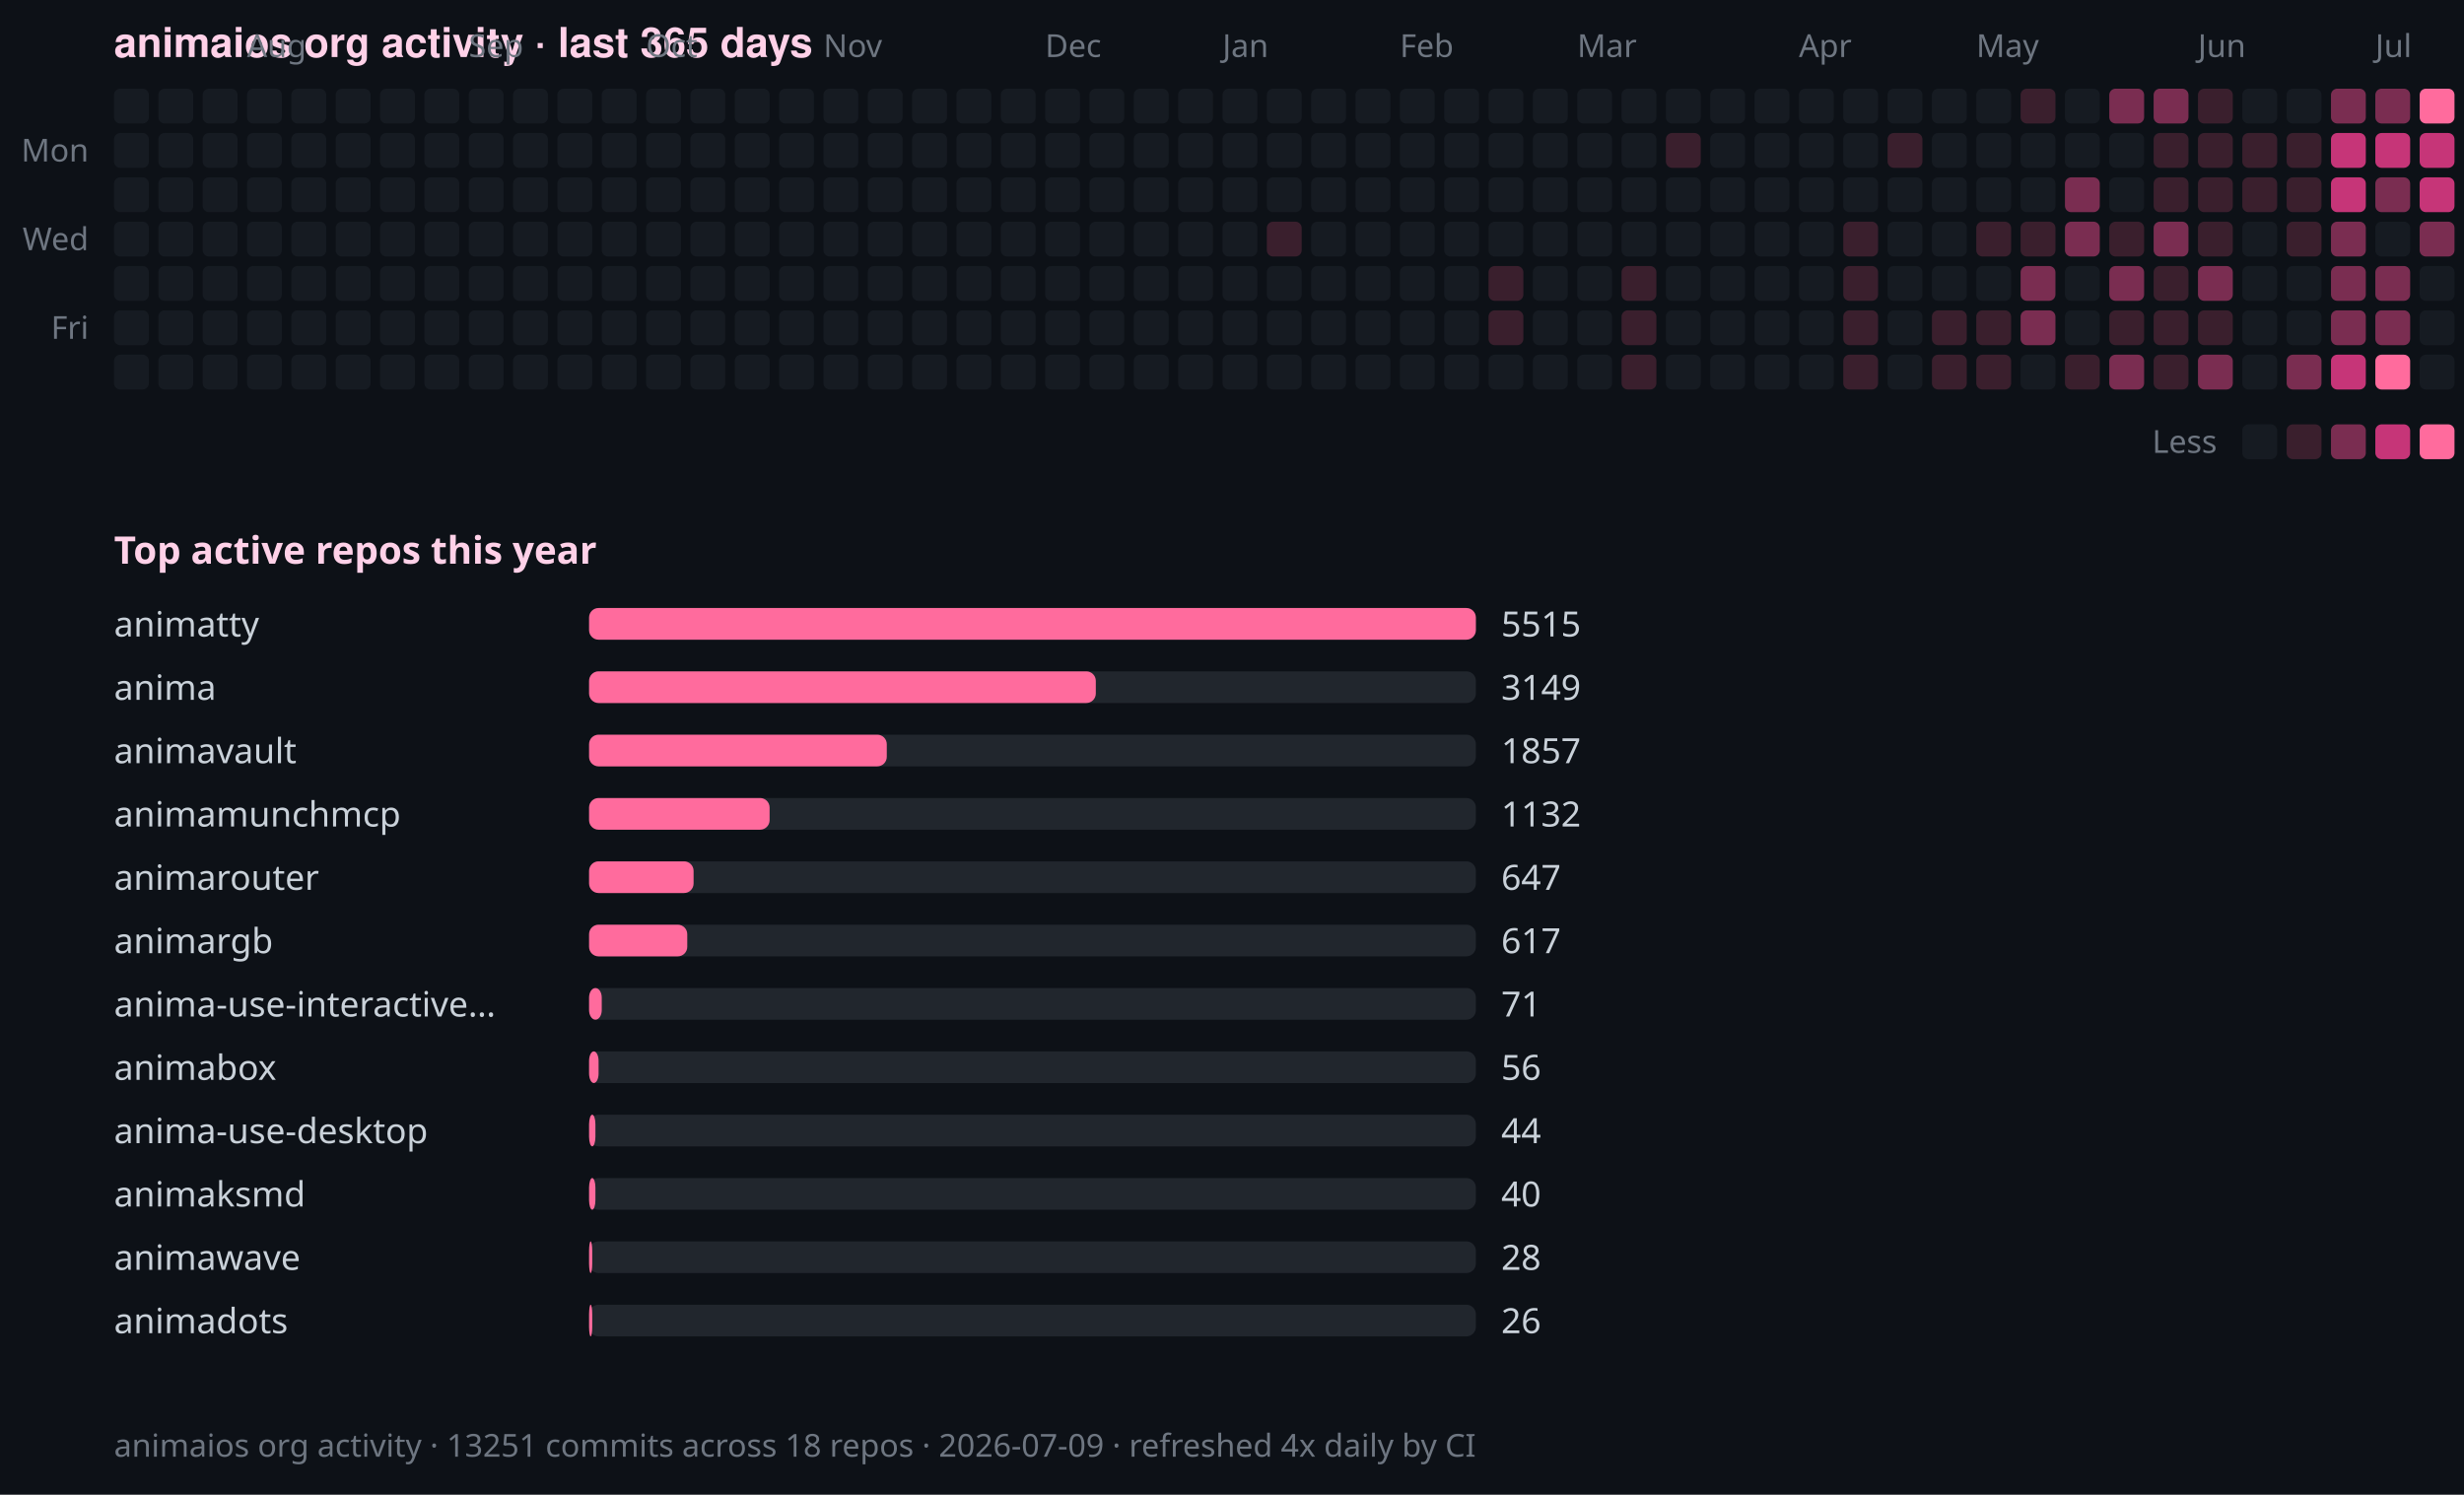
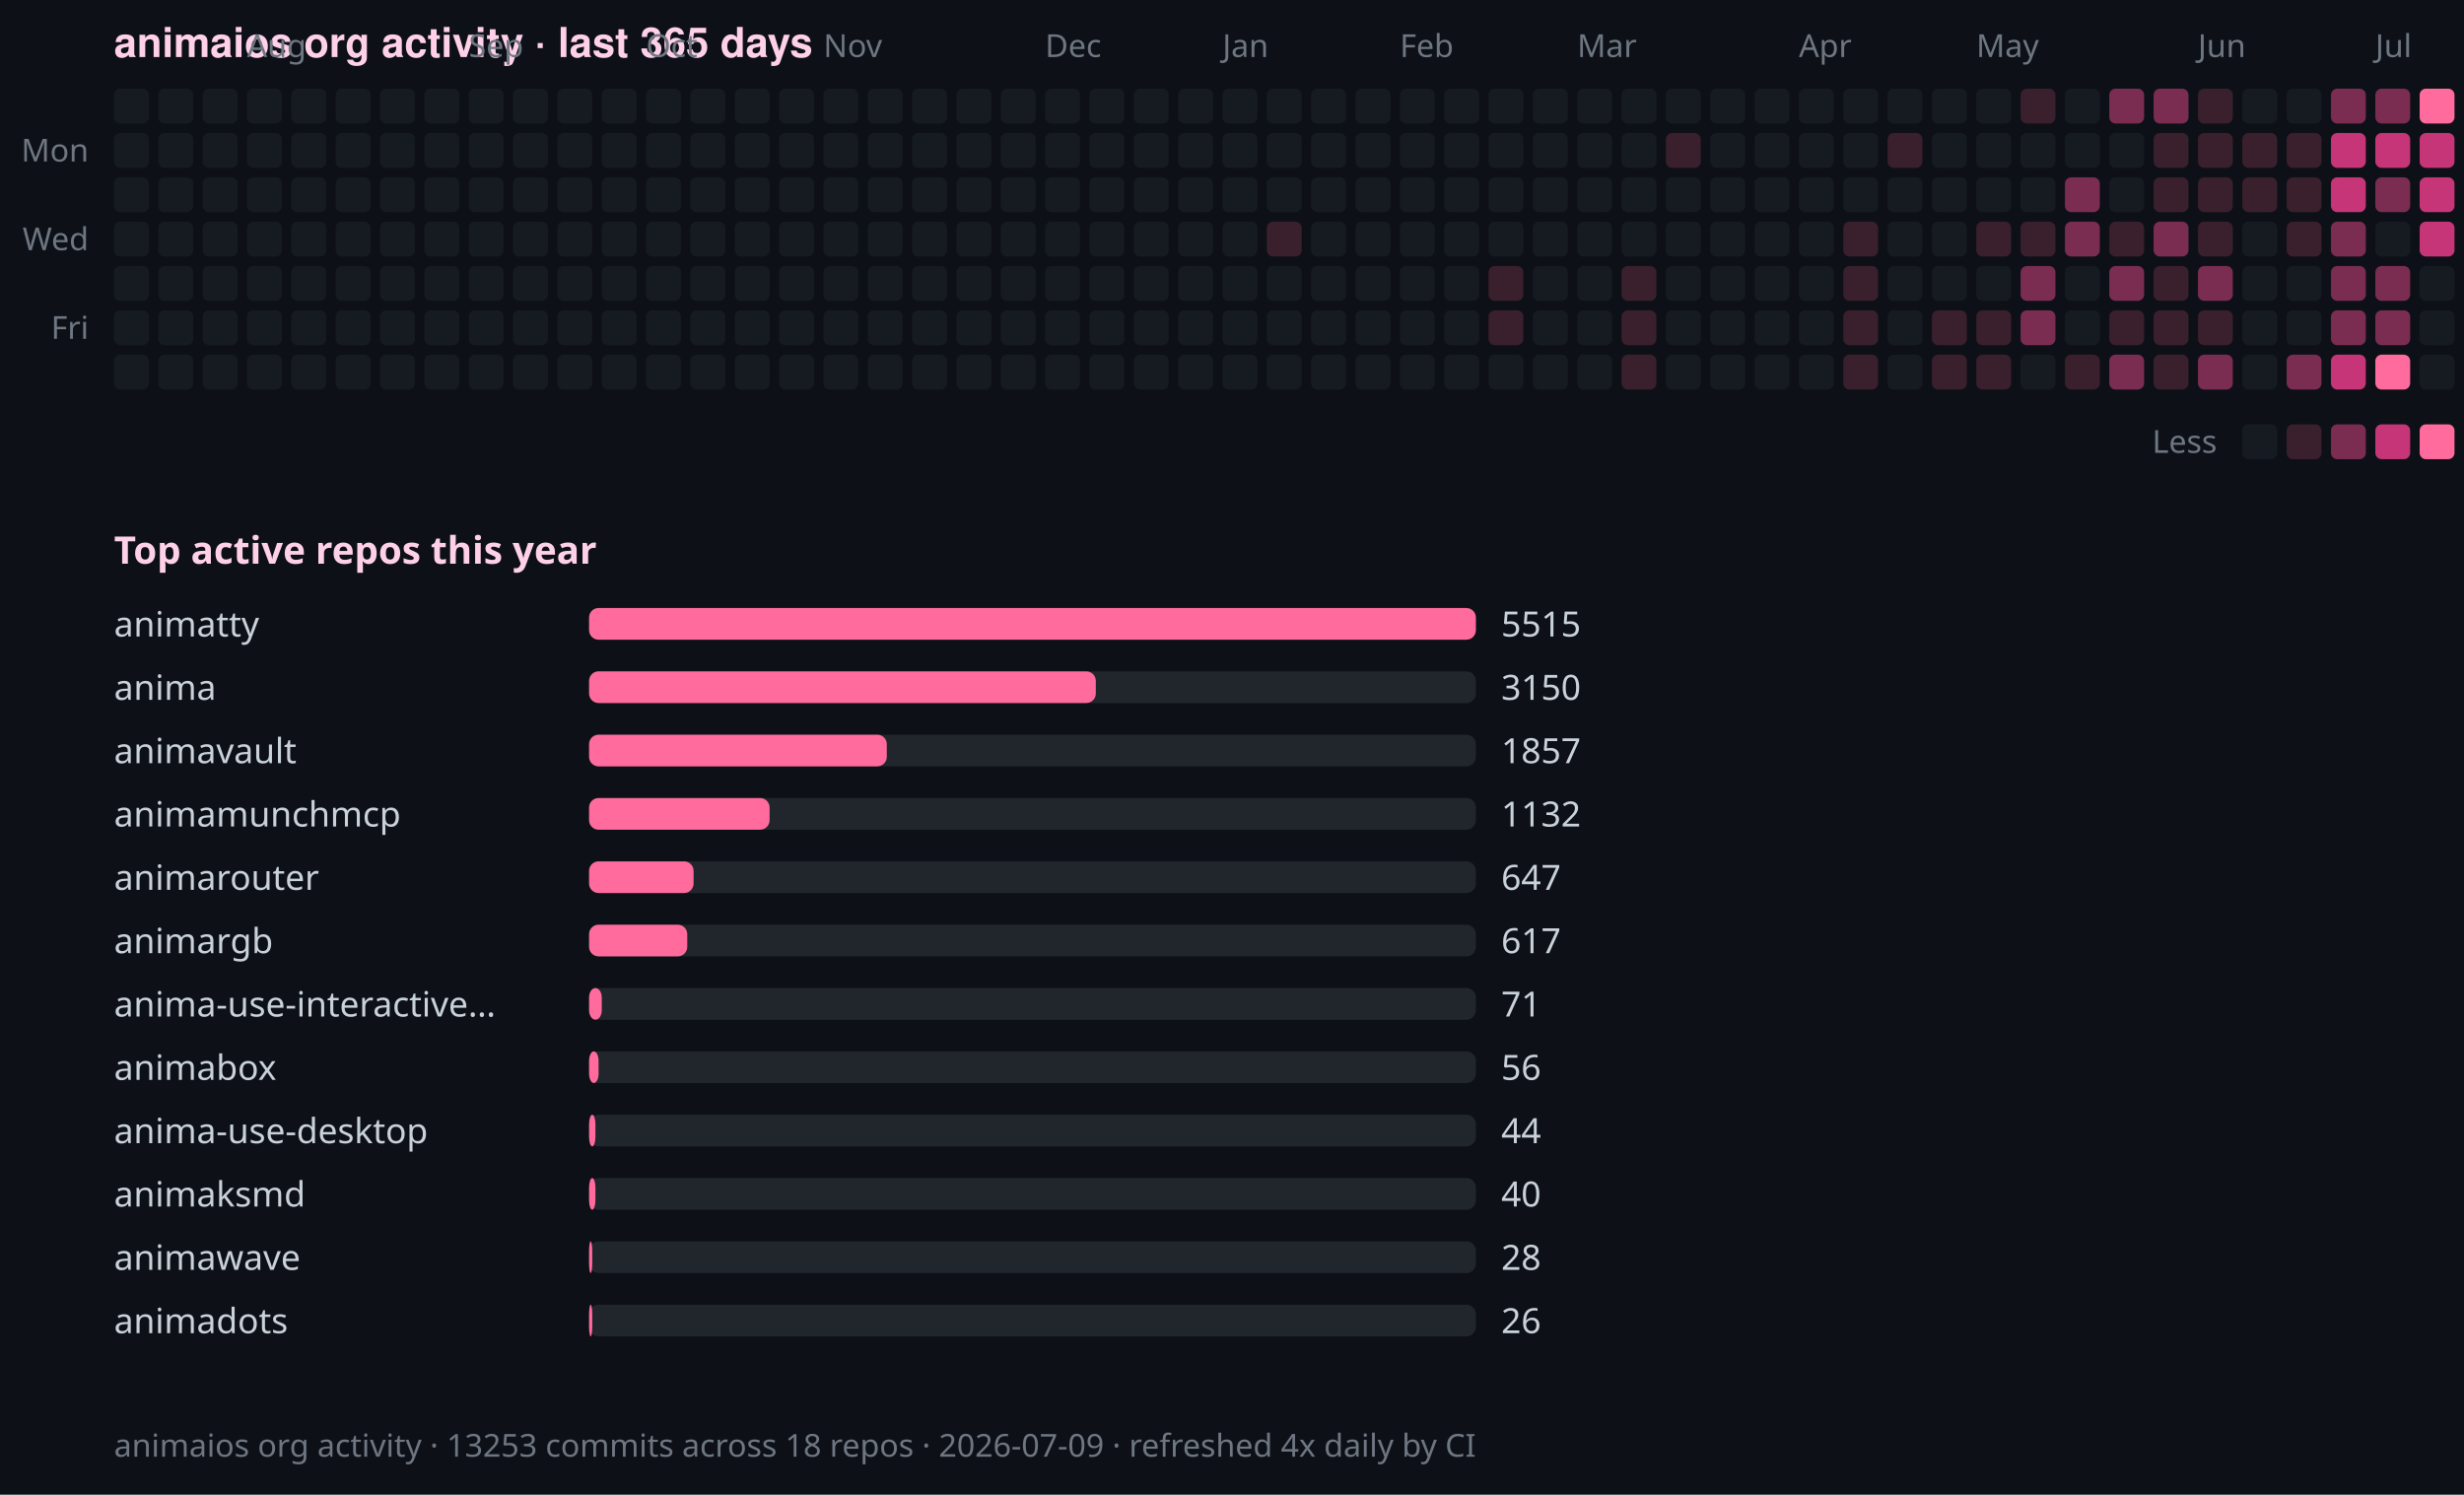
<svg xmlns="http://www.w3.org/2000/svg" width="778" height="472" viewBox="0 0 778 472" role="img" aria-label="animaios org commit activity over the last 365 days">
  <rect width="778" height="472" fill="#0d1117" />
  <text x="36" y="18" fill="#ffd1e8" font-family="-apple-system, BlinkMacSystemFont, 'Segoe UI', Helvetica, Arial, sans-serif" font-size="13" font-weight="600">animaios org activity · last 365 days</text>
  <text x="78" y="18" fill="#6e7681" font-family="ui-sans-serif, system-ui, sans-serif" font-size="10">Aug</text>
  <text x="148" y="18" fill="#6e7681" font-family="ui-sans-serif, system-ui, sans-serif" font-size="10">Sep</text>
  <text x="204" y="18" fill="#6e7681" font-family="ui-sans-serif, system-ui, sans-serif" font-size="10">Oct</text>
  <text x="260" y="18" fill="#6e7681" font-family="ui-sans-serif, system-ui, sans-serif" font-size="10">Nov</text>
  <text x="330" y="18" fill="#6e7681" font-family="ui-sans-serif, system-ui, sans-serif" font-size="10">Dec</text>
  <text x="386" y="18" fill="#6e7681" font-family="ui-sans-serif, system-ui, sans-serif" font-size="10">Jan</text>
  <text x="442" y="18" fill="#6e7681" font-family="ui-sans-serif, system-ui, sans-serif" font-size="10">Feb</text>
  <text x="498" y="18" fill="#6e7681" font-family="ui-sans-serif, system-ui, sans-serif" font-size="10">Mar</text>
  <text x="568" y="18" fill="#6e7681" font-family="ui-sans-serif, system-ui, sans-serif" font-size="10">Apr</text>
  <text x="624" y="18" fill="#6e7681" font-family="ui-sans-serif, system-ui, sans-serif" font-size="10">May</text>
  <text x="694" y="18" fill="#6e7681" font-family="ui-sans-serif, system-ui, sans-serif" font-size="10">Jun</text>
  <text x="750" y="18" fill="#6e7681" font-family="ui-sans-serif, system-ui, sans-serif" font-size="10">Jul</text>
  <text x="28" y="51" text-anchor="end" fill="#6e7681" font-family="ui-sans-serif, system-ui, sans-serif" font-size="10">Mon</text>
  <text x="28" y="79" text-anchor="end" fill="#6e7681" font-family="ui-sans-serif, system-ui, sans-serif" font-size="10">Wed</text>
  <text x="28" y="107" text-anchor="end" fill="#6e7681" font-family="ui-sans-serif, system-ui, sans-serif" font-size="10">Fri</text>
  <rect x="36" y="28" width="11" height="11" rx="2" ry="2" fill="#161b22" />
  <rect x="50" y="28" width="11" height="11" rx="2" ry="2" fill="#161b22" />
  <rect x="64" y="28" width="11" height="11" rx="2" ry="2" fill="#161b22" />
  <rect x="78" y="28" width="11" height="11" rx="2" ry="2" fill="#161b22" />
  <rect x="92" y="28" width="11" height="11" rx="2" ry="2" fill="#161b22" />
  <rect x="106" y="28" width="11" height="11" rx="2" ry="2" fill="#161b22" />
  <rect x="120" y="28" width="11" height="11" rx="2" ry="2" fill="#161b22" />
  <rect x="134" y="28" width="11" height="11" rx="2" ry="2" fill="#161b22" />
  <rect x="148" y="28" width="11" height="11" rx="2" ry="2" fill="#161b22" />
  <rect x="162" y="28" width="11" height="11" rx="2" ry="2" fill="#161b22" />
  <rect x="176" y="28" width="11" height="11" rx="2" ry="2" fill="#161b22" />
  <rect x="190" y="28" width="11" height="11" rx="2" ry="2" fill="#161b22" />
  <rect x="204" y="28" width="11" height="11" rx="2" ry="2" fill="#161b22" />
  <rect x="218" y="28" width="11" height="11" rx="2" ry="2" fill="#161b22" />
  <rect x="232" y="28" width="11" height="11" rx="2" ry="2" fill="#161b22" />
  <rect x="246" y="28" width="11" height="11" rx="2" ry="2" fill="#161b22" />
  <rect x="260" y="28" width="11" height="11" rx="2" ry="2" fill="#161b22" />
  <rect x="274" y="28" width="11" height="11" rx="2" ry="2" fill="#161b22" />
  <rect x="288" y="28" width="11" height="11" rx="2" ry="2" fill="#161b22" />
  <rect x="302" y="28" width="11" height="11" rx="2" ry="2" fill="#161b22" />
  <rect x="316" y="28" width="11" height="11" rx="2" ry="2" fill="#161b22" />
  <rect x="330" y="28" width="11" height="11" rx="2" ry="2" fill="#161b22" />
  <rect x="344" y="28" width="11" height="11" rx="2" ry="2" fill="#161b22" />
  <rect x="358" y="28" width="11" height="11" rx="2" ry="2" fill="#161b22" />
  <rect x="372" y="28" width="11" height="11" rx="2" ry="2" fill="#161b22" />
  <rect x="386" y="28" width="11" height="11" rx="2" ry="2" fill="#161b22" />
  <rect x="400" y="28" width="11" height="11" rx="2" ry="2" fill="#161b22" />
  <rect x="414" y="28" width="11" height="11" rx="2" ry="2" fill="#161b22" />
  <rect x="428" y="28" width="11" height="11" rx="2" ry="2" fill="#161b22" />
  <rect x="442" y="28" width="11" height="11" rx="2" ry="2" fill="#161b22" />
  <rect x="456" y="28" width="11" height="11" rx="2" ry="2" fill="#161b22" />
  <rect x="470" y="28" width="11" height="11" rx="2" ry="2" fill="#161b22" />
  <rect x="484" y="28" width="11" height="11" rx="2" ry="2" fill="#161b22" />
  <rect x="498" y="28" width="11" height="11" rx="2" ry="2" fill="#161b22" />
  <rect x="512" y="28" width="11" height="11" rx="2" ry="2" fill="#161b22" />
  <rect x="526" y="28" width="11" height="11" rx="2" ry="2" fill="#161b22" />
  <rect x="540" y="28" width="11" height="11" rx="2" ry="2" fill="#161b22" />
  <rect x="554" y="28" width="11" height="11" rx="2" ry="2" fill="#161b22" />
  <rect x="568" y="28" width="11" height="11" rx="2" ry="2" fill="#161b22" />
  <rect x="582" y="28" width="11" height="11" rx="2" ry="2" fill="#161b22" />
  <rect x="596" y="28" width="11" height="11" rx="2" ry="2" fill="#161b22" />
  <rect x="610" y="28" width="11" height="11" rx="2" ry="2" fill="#161b22" />
  <rect x="624" y="28" width="11" height="11" rx="2" ry="2" fill="#161b22" />
  <rect x="638" y="28" width="11" height="11" rx="2" ry="2" fill="#3a1f2d" />
  <rect x="652" y="28" width="11" height="11" rx="2" ry="2" fill="#161b22" />
  <rect x="666" y="28" width="11" height="11" rx="2" ry="2" fill="#7a2d51" />
  <rect x="680" y="28" width="11" height="11" rx="2" ry="2" fill="#7a2d51" />
  <rect x="694" y="28" width="11" height="11" rx="2" ry="2" fill="#3a1f2d" />
  <rect x="708" y="28" width="11" height="11" rx="2" ry="2" fill="#161b22" />
  <rect x="722" y="28" width="11" height="11" rx="2" ry="2" fill="#161b22" />
  <rect x="736" y="28" width="11" height="11" rx="2" ry="2" fill="#7a2d51" />
  <rect x="750" y="28" width="11" height="11" rx="2" ry="2" fill="#7a2d51" />
  <rect x="764" y="28" width="11" height="11" rx="2" ry="2" fill="#ff6b9d" />
  <rect x="36" y="42" width="11" height="11" rx="2" ry="2" fill="#161b22" />
  <rect x="50" y="42" width="11" height="11" rx="2" ry="2" fill="#161b22" />
  <rect x="64" y="42" width="11" height="11" rx="2" ry="2" fill="#161b22" />
  <rect x="78" y="42" width="11" height="11" rx="2" ry="2" fill="#161b22" />
  <rect x="92" y="42" width="11" height="11" rx="2" ry="2" fill="#161b22" />
  <rect x="106" y="42" width="11" height="11" rx="2" ry="2" fill="#161b22" />
  <rect x="120" y="42" width="11" height="11" rx="2" ry="2" fill="#161b22" />
  <rect x="134" y="42" width="11" height="11" rx="2" ry="2" fill="#161b22" />
  <rect x="148" y="42" width="11" height="11" rx="2" ry="2" fill="#161b22" />
  <rect x="162" y="42" width="11" height="11" rx="2" ry="2" fill="#161b22" />
  <rect x="176" y="42" width="11" height="11" rx="2" ry="2" fill="#161b22" />
  <rect x="190" y="42" width="11" height="11" rx="2" ry="2" fill="#161b22" />
  <rect x="204" y="42" width="11" height="11" rx="2" ry="2" fill="#161b22" />
  <rect x="218" y="42" width="11" height="11" rx="2" ry="2" fill="#161b22" />
  <rect x="232" y="42" width="11" height="11" rx="2" ry="2" fill="#161b22" />
  <rect x="246" y="42" width="11" height="11" rx="2" ry="2" fill="#161b22" />
  <rect x="260" y="42" width="11" height="11" rx="2" ry="2" fill="#161b22" />
  <rect x="274" y="42" width="11" height="11" rx="2" ry="2" fill="#161b22" />
  <rect x="288" y="42" width="11" height="11" rx="2" ry="2" fill="#161b22" />
  <rect x="302" y="42" width="11" height="11" rx="2" ry="2" fill="#161b22" />
  <rect x="316" y="42" width="11" height="11" rx="2" ry="2" fill="#161b22" />
  <rect x="330" y="42" width="11" height="11" rx="2" ry="2" fill="#161b22" />
  <rect x="344" y="42" width="11" height="11" rx="2" ry="2" fill="#161b22" />
  <rect x="358" y="42" width="11" height="11" rx="2" ry="2" fill="#161b22" />
  <rect x="372" y="42" width="11" height="11" rx="2" ry="2" fill="#161b22" />
  <rect x="386" y="42" width="11" height="11" rx="2" ry="2" fill="#161b22" />
  <rect x="400" y="42" width="11" height="11" rx="2" ry="2" fill="#161b22" />
  <rect x="414" y="42" width="11" height="11" rx="2" ry="2" fill="#161b22" />
  <rect x="428" y="42" width="11" height="11" rx="2" ry="2" fill="#161b22" />
  <rect x="442" y="42" width="11" height="11" rx="2" ry="2" fill="#161b22" />
  <rect x="456" y="42" width="11" height="11" rx="2" ry="2" fill="#161b22" />
  <rect x="470" y="42" width="11" height="11" rx="2" ry="2" fill="#161b22" />
  <rect x="484" y="42" width="11" height="11" rx="2" ry="2" fill="#161b22" />
  <rect x="498" y="42" width="11" height="11" rx="2" ry="2" fill="#161b22" />
  <rect x="512" y="42" width="11" height="11" rx="2" ry="2" fill="#161b22" />
  <rect x="526" y="42" width="11" height="11" rx="2" ry="2" fill="#3a1f2d" />
  <rect x="540" y="42" width="11" height="11" rx="2" ry="2" fill="#161b22" />
  <rect x="554" y="42" width="11" height="11" rx="2" ry="2" fill="#161b22" />
  <rect x="568" y="42" width="11" height="11" rx="2" ry="2" fill="#161b22" />
  <rect x="582" y="42" width="11" height="11" rx="2" ry="2" fill="#161b22" />
  <rect x="596" y="42" width="11" height="11" rx="2" ry="2" fill="#3a1f2d" />
  <rect x="610" y="42" width="11" height="11" rx="2" ry="2" fill="#161b22" />
  <rect x="624" y="42" width="11" height="11" rx="2" ry="2" fill="#161b22" />
  <rect x="638" y="42" width="11" height="11" rx="2" ry="2" fill="#161b22" />
  <rect x="652" y="42" width="11" height="11" rx="2" ry="2" fill="#161b22" />
  <rect x="666" y="42" width="11" height="11" rx="2" ry="2" fill="#161b22" />
  <rect x="680" y="42" width="11" height="11" rx="2" ry="2" fill="#3a1f2d" />
  <rect x="694" y="42" width="11" height="11" rx="2" ry="2" fill="#3a1f2d" />
  <rect x="708" y="42" width="11" height="11" rx="2" ry="2" fill="#3a1f2d" />
  <rect x="722" y="42" width="11" height="11" rx="2" ry="2" fill="#3a1f2d" />
  <rect x="736" y="42" width="11" height="11" rx="2" ry="2" fill="#c63578" />
  <rect x="750" y="42" width="11" height="11" rx="2" ry="2" fill="#c63578" />
  <rect x="764" y="42" width="11" height="11" rx="2" ry="2" fill="#c63578" />
  <rect x="36" y="56" width="11" height="11" rx="2" ry="2" fill="#161b22" />
  <rect x="50" y="56" width="11" height="11" rx="2" ry="2" fill="#161b22" />
  <rect x="64" y="56" width="11" height="11" rx="2" ry="2" fill="#161b22" />
  <rect x="78" y="56" width="11" height="11" rx="2" ry="2" fill="#161b22" />
  <rect x="92" y="56" width="11" height="11" rx="2" ry="2" fill="#161b22" />
  <rect x="106" y="56" width="11" height="11" rx="2" ry="2" fill="#161b22" />
  <rect x="120" y="56" width="11" height="11" rx="2" ry="2" fill="#161b22" />
  <rect x="134" y="56" width="11" height="11" rx="2" ry="2" fill="#161b22" />
  <rect x="148" y="56" width="11" height="11" rx="2" ry="2" fill="#161b22" />
  <rect x="162" y="56" width="11" height="11" rx="2" ry="2" fill="#161b22" />
  <rect x="176" y="56" width="11" height="11" rx="2" ry="2" fill="#161b22" />
  <rect x="190" y="56" width="11" height="11" rx="2" ry="2" fill="#161b22" />
  <rect x="204" y="56" width="11" height="11" rx="2" ry="2" fill="#161b22" />
  <rect x="218" y="56" width="11" height="11" rx="2" ry="2" fill="#161b22" />
  <rect x="232" y="56" width="11" height="11" rx="2" ry="2" fill="#161b22" />
  <rect x="246" y="56" width="11" height="11" rx="2" ry="2" fill="#161b22" />
  <rect x="260" y="56" width="11" height="11" rx="2" ry="2" fill="#161b22" />
  <rect x="274" y="56" width="11" height="11" rx="2" ry="2" fill="#161b22" />
  <rect x="288" y="56" width="11" height="11" rx="2" ry="2" fill="#161b22" />
  <rect x="302" y="56" width="11" height="11" rx="2" ry="2" fill="#161b22" />
  <rect x="316" y="56" width="11" height="11" rx="2" ry="2" fill="#161b22" />
  <rect x="330" y="56" width="11" height="11" rx="2" ry="2" fill="#161b22" />
  <rect x="344" y="56" width="11" height="11" rx="2" ry="2" fill="#161b22" />
  <rect x="358" y="56" width="11" height="11" rx="2" ry="2" fill="#161b22" />
  <rect x="372" y="56" width="11" height="11" rx="2" ry="2" fill="#161b22" />
  <rect x="386" y="56" width="11" height="11" rx="2" ry="2" fill="#161b22" />
  <rect x="400" y="56" width="11" height="11" rx="2" ry="2" fill="#161b22" />
  <rect x="414" y="56" width="11" height="11" rx="2" ry="2" fill="#161b22" />
  <rect x="428" y="56" width="11" height="11" rx="2" ry="2" fill="#161b22" />
  <rect x="442" y="56" width="11" height="11" rx="2" ry="2" fill="#161b22" />
  <rect x="456" y="56" width="11" height="11" rx="2" ry="2" fill="#161b22" />
  <rect x="470" y="56" width="11" height="11" rx="2" ry="2" fill="#161b22" />
  <rect x="484" y="56" width="11" height="11" rx="2" ry="2" fill="#161b22" />
  <rect x="498" y="56" width="11" height="11" rx="2" ry="2" fill="#161b22" />
  <rect x="512" y="56" width="11" height="11" rx="2" ry="2" fill="#161b22" />
  <rect x="526" y="56" width="11" height="11" rx="2" ry="2" fill="#161b22" />
  <rect x="540" y="56" width="11" height="11" rx="2" ry="2" fill="#161b22" />
  <rect x="554" y="56" width="11" height="11" rx="2" ry="2" fill="#161b22" />
  <rect x="568" y="56" width="11" height="11" rx="2" ry="2" fill="#161b22" />
  <rect x="582" y="56" width="11" height="11" rx="2" ry="2" fill="#161b22" />
  <rect x="596" y="56" width="11" height="11" rx="2" ry="2" fill="#161b22" />
  <rect x="610" y="56" width="11" height="11" rx="2" ry="2" fill="#161b22" />
  <rect x="624" y="56" width="11" height="11" rx="2" ry="2" fill="#161b22" />
  <rect x="638" y="56" width="11" height="11" rx="2" ry="2" fill="#161b22" />
  <rect x="652" y="56" width="11" height="11" rx="2" ry="2" fill="#7a2d51" />
  <rect x="666" y="56" width="11" height="11" rx="2" ry="2" fill="#161b22" />
  <rect x="680" y="56" width="11" height="11" rx="2" ry="2" fill="#3a1f2d" />
  <rect x="694" y="56" width="11" height="11" rx="2" ry="2" fill="#3a1f2d" />
  <rect x="708" y="56" width="11" height="11" rx="2" ry="2" fill="#3a1f2d" />
  <rect x="722" y="56" width="11" height="11" rx="2" ry="2" fill="#3a1f2d" />
  <rect x="736" y="56" width="11" height="11" rx="2" ry="2" fill="#c63578" />
  <rect x="750" y="56" width="11" height="11" rx="2" ry="2" fill="#7a2d51" />
  <rect x="764" y="56" width="11" height="11" rx="2" ry="2" fill="#c63578" />
  <rect x="36" y="70" width="11" height="11" rx="2" ry="2" fill="#161b22" />
  <rect x="50" y="70" width="11" height="11" rx="2" ry="2" fill="#161b22" />
  <rect x="64" y="70" width="11" height="11" rx="2" ry="2" fill="#161b22" />
  <rect x="78" y="70" width="11" height="11" rx="2" ry="2" fill="#161b22" />
  <rect x="92" y="70" width="11" height="11" rx="2" ry="2" fill="#161b22" />
  <rect x="106" y="70" width="11" height="11" rx="2" ry="2" fill="#161b22" />
  <rect x="120" y="70" width="11" height="11" rx="2" ry="2" fill="#161b22" />
  <rect x="134" y="70" width="11" height="11" rx="2" ry="2" fill="#161b22" />
  <rect x="148" y="70" width="11" height="11" rx="2" ry="2" fill="#161b22" />
  <rect x="162" y="70" width="11" height="11" rx="2" ry="2" fill="#161b22" />
  <rect x="176" y="70" width="11" height="11" rx="2" ry="2" fill="#161b22" />
  <rect x="190" y="70" width="11" height="11" rx="2" ry="2" fill="#161b22" />
  <rect x="204" y="70" width="11" height="11" rx="2" ry="2" fill="#161b22" />
  <rect x="218" y="70" width="11" height="11" rx="2" ry="2" fill="#161b22" />
  <rect x="232" y="70" width="11" height="11" rx="2" ry="2" fill="#161b22" />
  <rect x="246" y="70" width="11" height="11" rx="2" ry="2" fill="#161b22" />
  <rect x="260" y="70" width="11" height="11" rx="2" ry="2" fill="#161b22" />
  <rect x="274" y="70" width="11" height="11" rx="2" ry="2" fill="#161b22" />
  <rect x="288" y="70" width="11" height="11" rx="2" ry="2" fill="#161b22" />
  <rect x="302" y="70" width="11" height="11" rx="2" ry="2" fill="#161b22" />
  <rect x="316" y="70" width="11" height="11" rx="2" ry="2" fill="#161b22" />
  <rect x="330" y="70" width="11" height="11" rx="2" ry="2" fill="#161b22" />
  <rect x="344" y="70" width="11" height="11" rx="2" ry="2" fill="#161b22" />
  <rect x="358" y="70" width="11" height="11" rx="2" ry="2" fill="#161b22" />
  <rect x="372" y="70" width="11" height="11" rx="2" ry="2" fill="#161b22" />
  <rect x="386" y="70" width="11" height="11" rx="2" ry="2" fill="#161b22" />
  <rect x="400" y="70" width="11" height="11" rx="2" ry="2" fill="#3a1f2d" />
  <rect x="414" y="70" width="11" height="11" rx="2" ry="2" fill="#161b22" />
  <rect x="428" y="70" width="11" height="11" rx="2" ry="2" fill="#161b22" />
  <rect x="442" y="70" width="11" height="11" rx="2" ry="2" fill="#161b22" />
  <rect x="456" y="70" width="11" height="11" rx="2" ry="2" fill="#161b22" />
  <rect x="470" y="70" width="11" height="11" rx="2" ry="2" fill="#161b22" />
  <rect x="484" y="70" width="11" height="11" rx="2" ry="2" fill="#161b22" />
  <rect x="498" y="70" width="11" height="11" rx="2" ry="2" fill="#161b22" />
  <rect x="512" y="70" width="11" height="11" rx="2" ry="2" fill="#161b22" />
  <rect x="526" y="70" width="11" height="11" rx="2" ry="2" fill="#161b22" />
  <rect x="540" y="70" width="11" height="11" rx="2" ry="2" fill="#161b22" />
  <rect x="554" y="70" width="11" height="11" rx="2" ry="2" fill="#161b22" />
  <rect x="568" y="70" width="11" height="11" rx="2" ry="2" fill="#161b22" />
  <rect x="582" y="70" width="11" height="11" rx="2" ry="2" fill="#3a1f2d" />
  <rect x="596" y="70" width="11" height="11" rx="2" ry="2" fill="#161b22" />
  <rect x="610" y="70" width="11" height="11" rx="2" ry="2" fill="#161b22" />
  <rect x="624" y="70" width="11" height="11" rx="2" ry="2" fill="#3a1f2d" />
  <rect x="638" y="70" width="11" height="11" rx="2" ry="2" fill="#3a1f2d" />
  <rect x="652" y="70" width="11" height="11" rx="2" ry="2" fill="#7a2d51" />
  <rect x="666" y="70" width="11" height="11" rx="2" ry="2" fill="#3a1f2d" />
  <rect x="680" y="70" width="11" height="11" rx="2" ry="2" fill="#7a2d51" />
  <rect x="694" y="70" width="11" height="11" rx="2" ry="2" fill="#3a1f2d" />
  <rect x="708" y="70" width="11" height="11" rx="2" ry="2" fill="#161b22" />
  <rect x="722" y="70" width="11" height="11" rx="2" ry="2" fill="#3a1f2d" />
  <rect x="736" y="70" width="11" height="11" rx="2" ry="2" fill="#7a2d51" />
  <rect x="750" y="70" width="11" height="11" rx="2" ry="2" fill="#161b22" />
-   <rect x="764" y="70" width="11" height="11" rx="2" ry="2" fill="#7a2d51" />
+   <rect x="764" y="70" width="11" height="11" rx="2" ry="2" fill="#c63578" />
  <rect x="36" y="84" width="11" height="11" rx="2" ry="2" fill="#161b22" />
  <rect x="50" y="84" width="11" height="11" rx="2" ry="2" fill="#161b22" />
  <rect x="64" y="84" width="11" height="11" rx="2" ry="2" fill="#161b22" />
  <rect x="78" y="84" width="11" height="11" rx="2" ry="2" fill="#161b22" />
  <rect x="92" y="84" width="11" height="11" rx="2" ry="2" fill="#161b22" />
  <rect x="106" y="84" width="11" height="11" rx="2" ry="2" fill="#161b22" />
  <rect x="120" y="84" width="11" height="11" rx="2" ry="2" fill="#161b22" />
  <rect x="134" y="84" width="11" height="11" rx="2" ry="2" fill="#161b22" />
  <rect x="148" y="84" width="11" height="11" rx="2" ry="2" fill="#161b22" />
  <rect x="162" y="84" width="11" height="11" rx="2" ry="2" fill="#161b22" />
  <rect x="176" y="84" width="11" height="11" rx="2" ry="2" fill="#161b22" />
  <rect x="190" y="84" width="11" height="11" rx="2" ry="2" fill="#161b22" />
  <rect x="204" y="84" width="11" height="11" rx="2" ry="2" fill="#161b22" />
  <rect x="218" y="84" width="11" height="11" rx="2" ry="2" fill="#161b22" />
  <rect x="232" y="84" width="11" height="11" rx="2" ry="2" fill="#161b22" />
  <rect x="246" y="84" width="11" height="11" rx="2" ry="2" fill="#161b22" />
  <rect x="260" y="84" width="11" height="11" rx="2" ry="2" fill="#161b22" />
  <rect x="274" y="84" width="11" height="11" rx="2" ry="2" fill="#161b22" />
  <rect x="288" y="84" width="11" height="11" rx="2" ry="2" fill="#161b22" />
  <rect x="302" y="84" width="11" height="11" rx="2" ry="2" fill="#161b22" />
  <rect x="316" y="84" width="11" height="11" rx="2" ry="2" fill="#161b22" />
  <rect x="330" y="84" width="11" height="11" rx="2" ry="2" fill="#161b22" />
  <rect x="344" y="84" width="11" height="11" rx="2" ry="2" fill="#161b22" />
  <rect x="358" y="84" width="11" height="11" rx="2" ry="2" fill="#161b22" />
  <rect x="372" y="84" width="11" height="11" rx="2" ry="2" fill="#161b22" />
  <rect x="386" y="84" width="11" height="11" rx="2" ry="2" fill="#161b22" />
  <rect x="400" y="84" width="11" height="11" rx="2" ry="2" fill="#161b22" />
  <rect x="414" y="84" width="11" height="11" rx="2" ry="2" fill="#161b22" />
  <rect x="428" y="84" width="11" height="11" rx="2" ry="2" fill="#161b22" />
  <rect x="442" y="84" width="11" height="11" rx="2" ry="2" fill="#161b22" />
  <rect x="456" y="84" width="11" height="11" rx="2" ry="2" fill="#161b22" />
  <rect x="470" y="84" width="11" height="11" rx="2" ry="2" fill="#3a1f2d" />
  <rect x="484" y="84" width="11" height="11" rx="2" ry="2" fill="#161b22" />
  <rect x="498" y="84" width="11" height="11" rx="2" ry="2" fill="#161b22" />
  <rect x="512" y="84" width="11" height="11" rx="2" ry="2" fill="#3a1f2d" />
  <rect x="526" y="84" width="11" height="11" rx="2" ry="2" fill="#161b22" />
  <rect x="540" y="84" width="11" height="11" rx="2" ry="2" fill="#161b22" />
  <rect x="554" y="84" width="11" height="11" rx="2" ry="2" fill="#161b22" />
  <rect x="568" y="84" width="11" height="11" rx="2" ry="2" fill="#161b22" />
  <rect x="582" y="84" width="11" height="11" rx="2" ry="2" fill="#3a1f2d" />
  <rect x="596" y="84" width="11" height="11" rx="2" ry="2" fill="#161b22" />
  <rect x="610" y="84" width="11" height="11" rx="2" ry="2" fill="#161b22" />
  <rect x="624" y="84" width="11" height="11" rx="2" ry="2" fill="#161b22" />
  <rect x="638" y="84" width="11" height="11" rx="2" ry="2" fill="#7a2d51" />
  <rect x="652" y="84" width="11" height="11" rx="2" ry="2" fill="#161b22" />
  <rect x="666" y="84" width="11" height="11" rx="2" ry="2" fill="#7a2d51" />
  <rect x="680" y="84" width="11" height="11" rx="2" ry="2" fill="#3a1f2d" />
  <rect x="694" y="84" width="11" height="11" rx="2" ry="2" fill="#7a2d51" />
  <rect x="708" y="84" width="11" height="11" rx="2" ry="2" fill="#161b22" />
  <rect x="722" y="84" width="11" height="11" rx="2" ry="2" fill="#161b22" />
  <rect x="736" y="84" width="11" height="11" rx="2" ry="2" fill="#7a2d51" />
  <rect x="750" y="84" width="11" height="11" rx="2" ry="2" fill="#7a2d51" />
  <rect x="764" y="84" width="11" height="11" rx="2" ry="2" fill="#161b22" />
  <rect x="36" y="98" width="11" height="11" rx="2" ry="2" fill="#161b22" />
  <rect x="50" y="98" width="11" height="11" rx="2" ry="2" fill="#161b22" />
  <rect x="64" y="98" width="11" height="11" rx="2" ry="2" fill="#161b22" />
  <rect x="78" y="98" width="11" height="11" rx="2" ry="2" fill="#161b22" />
  <rect x="92" y="98" width="11" height="11" rx="2" ry="2" fill="#161b22" />
  <rect x="106" y="98" width="11" height="11" rx="2" ry="2" fill="#161b22" />
  <rect x="120" y="98" width="11" height="11" rx="2" ry="2" fill="#161b22" />
  <rect x="134" y="98" width="11" height="11" rx="2" ry="2" fill="#161b22" />
  <rect x="148" y="98" width="11" height="11" rx="2" ry="2" fill="#161b22" />
  <rect x="162" y="98" width="11" height="11" rx="2" ry="2" fill="#161b22" />
  <rect x="176" y="98" width="11" height="11" rx="2" ry="2" fill="#161b22" />
  <rect x="190" y="98" width="11" height="11" rx="2" ry="2" fill="#161b22" />
  <rect x="204" y="98" width="11" height="11" rx="2" ry="2" fill="#161b22" />
  <rect x="218" y="98" width="11" height="11" rx="2" ry="2" fill="#161b22" />
  <rect x="232" y="98" width="11" height="11" rx="2" ry="2" fill="#161b22" />
  <rect x="246" y="98" width="11" height="11" rx="2" ry="2" fill="#161b22" />
  <rect x="260" y="98" width="11" height="11" rx="2" ry="2" fill="#161b22" />
  <rect x="274" y="98" width="11" height="11" rx="2" ry="2" fill="#161b22" />
  <rect x="288" y="98" width="11" height="11" rx="2" ry="2" fill="#161b22" />
  <rect x="302" y="98" width="11" height="11" rx="2" ry="2" fill="#161b22" />
  <rect x="316" y="98" width="11" height="11" rx="2" ry="2" fill="#161b22" />
  <rect x="330" y="98" width="11" height="11" rx="2" ry="2" fill="#161b22" />
  <rect x="344" y="98" width="11" height="11" rx="2" ry="2" fill="#161b22" />
  <rect x="358" y="98" width="11" height="11" rx="2" ry="2" fill="#161b22" />
  <rect x="372" y="98" width="11" height="11" rx="2" ry="2" fill="#161b22" />
  <rect x="386" y="98" width="11" height="11" rx="2" ry="2" fill="#161b22" />
  <rect x="400" y="98" width="11" height="11" rx="2" ry="2" fill="#161b22" />
  <rect x="414" y="98" width="11" height="11" rx="2" ry="2" fill="#161b22" />
  <rect x="428" y="98" width="11" height="11" rx="2" ry="2" fill="#161b22" />
  <rect x="442" y="98" width="11" height="11" rx="2" ry="2" fill="#161b22" />
  <rect x="456" y="98" width="11" height="11" rx="2" ry="2" fill="#161b22" />
  <rect x="470" y="98" width="11" height="11" rx="2" ry="2" fill="#3a1f2d" />
  <rect x="484" y="98" width="11" height="11" rx="2" ry="2" fill="#161b22" />
  <rect x="498" y="98" width="11" height="11" rx="2" ry="2" fill="#161b22" />
  <rect x="512" y="98" width="11" height="11" rx="2" ry="2" fill="#3a1f2d" />
  <rect x="526" y="98" width="11" height="11" rx="2" ry="2" fill="#161b22" />
  <rect x="540" y="98" width="11" height="11" rx="2" ry="2" fill="#161b22" />
  <rect x="554" y="98" width="11" height="11" rx="2" ry="2" fill="#161b22" />
  <rect x="568" y="98" width="11" height="11" rx="2" ry="2" fill="#161b22" />
  <rect x="582" y="98" width="11" height="11" rx="2" ry="2" fill="#3a1f2d" />
  <rect x="596" y="98" width="11" height="11" rx="2" ry="2" fill="#161b22" />
  <rect x="610" y="98" width="11" height="11" rx="2" ry="2" fill="#3a1f2d" />
  <rect x="624" y="98" width="11" height="11" rx="2" ry="2" fill="#3a1f2d" />
  <rect x="638" y="98" width="11" height="11" rx="2" ry="2" fill="#7a2d51" />
  <rect x="652" y="98" width="11" height="11" rx="2" ry="2" fill="#161b22" />
  <rect x="666" y="98" width="11" height="11" rx="2" ry="2" fill="#3a1f2d" />
  <rect x="680" y="98" width="11" height="11" rx="2" ry="2" fill="#3a1f2d" />
  <rect x="694" y="98" width="11" height="11" rx="2" ry="2" fill="#3a1f2d" />
  <rect x="708" y="98" width="11" height="11" rx="2" ry="2" fill="#161b22" />
  <rect x="722" y="98" width="11" height="11" rx="2" ry="2" fill="#161b22" />
  <rect x="736" y="98" width="11" height="11" rx="2" ry="2" fill="#7a2d51" />
  <rect x="750" y="98" width="11" height="11" rx="2" ry="2" fill="#7a2d51" />
  <rect x="764" y="98" width="11" height="11" rx="2" ry="2" fill="#161b22" />
  <rect x="36" y="112" width="11" height="11" rx="2" ry="2" fill="#161b22" />
  <rect x="50" y="112" width="11" height="11" rx="2" ry="2" fill="#161b22" />
  <rect x="64" y="112" width="11" height="11" rx="2" ry="2" fill="#161b22" />
  <rect x="78" y="112" width="11" height="11" rx="2" ry="2" fill="#161b22" />
  <rect x="92" y="112" width="11" height="11" rx="2" ry="2" fill="#161b22" />
  <rect x="106" y="112" width="11" height="11" rx="2" ry="2" fill="#161b22" />
  <rect x="120" y="112" width="11" height="11" rx="2" ry="2" fill="#161b22" />
  <rect x="134" y="112" width="11" height="11" rx="2" ry="2" fill="#161b22" />
  <rect x="148" y="112" width="11" height="11" rx="2" ry="2" fill="#161b22" />
  <rect x="162" y="112" width="11" height="11" rx="2" ry="2" fill="#161b22" />
  <rect x="176" y="112" width="11" height="11" rx="2" ry="2" fill="#161b22" />
  <rect x="190" y="112" width="11" height="11" rx="2" ry="2" fill="#161b22" />
  <rect x="204" y="112" width="11" height="11" rx="2" ry="2" fill="#161b22" />
  <rect x="218" y="112" width="11" height="11" rx="2" ry="2" fill="#161b22" />
  <rect x="232" y="112" width="11" height="11" rx="2" ry="2" fill="#161b22" />
  <rect x="246" y="112" width="11" height="11" rx="2" ry="2" fill="#161b22" />
  <rect x="260" y="112" width="11" height="11" rx="2" ry="2" fill="#161b22" />
  <rect x="274" y="112" width="11" height="11" rx="2" ry="2" fill="#161b22" />
  <rect x="288" y="112" width="11" height="11" rx="2" ry="2" fill="#161b22" />
  <rect x="302" y="112" width="11" height="11" rx="2" ry="2" fill="#161b22" />
  <rect x="316" y="112" width="11" height="11" rx="2" ry="2" fill="#161b22" />
  <rect x="330" y="112" width="11" height="11" rx="2" ry="2" fill="#161b22" />
  <rect x="344" y="112" width="11" height="11" rx="2" ry="2" fill="#161b22" />
  <rect x="358" y="112" width="11" height="11" rx="2" ry="2" fill="#161b22" />
  <rect x="372" y="112" width="11" height="11" rx="2" ry="2" fill="#161b22" />
  <rect x="386" y="112" width="11" height="11" rx="2" ry="2" fill="#161b22" />
  <rect x="400" y="112" width="11" height="11" rx="2" ry="2" fill="#161b22" />
  <rect x="414" y="112" width="11" height="11" rx="2" ry="2" fill="#161b22" />
  <rect x="428" y="112" width="11" height="11" rx="2" ry="2" fill="#161b22" />
  <rect x="442" y="112" width="11" height="11" rx="2" ry="2" fill="#161b22" />
  <rect x="456" y="112" width="11" height="11" rx="2" ry="2" fill="#161b22" />
  <rect x="470" y="112" width="11" height="11" rx="2" ry="2" fill="#161b22" />
  <rect x="484" y="112" width="11" height="11" rx="2" ry="2" fill="#161b22" />
  <rect x="498" y="112" width="11" height="11" rx="2" ry="2" fill="#161b22" />
  <rect x="512" y="112" width="11" height="11" rx="2" ry="2" fill="#3a1f2d" />
  <rect x="526" y="112" width="11" height="11" rx="2" ry="2" fill="#161b22" />
  <rect x="540" y="112" width="11" height="11" rx="2" ry="2" fill="#161b22" />
  <rect x="554" y="112" width="11" height="11" rx="2" ry="2" fill="#161b22" />
  <rect x="568" y="112" width="11" height="11" rx="2" ry="2" fill="#161b22" />
  <rect x="582" y="112" width="11" height="11" rx="2" ry="2" fill="#3a1f2d" />
  <rect x="596" y="112" width="11" height="11" rx="2" ry="2" fill="#161b22" />
  <rect x="610" y="112" width="11" height="11" rx="2" ry="2" fill="#3a1f2d" />
  <rect x="624" y="112" width="11" height="11" rx="2" ry="2" fill="#3a1f2d" />
  <rect x="638" y="112" width="11" height="11" rx="2" ry="2" fill="#161b22" />
  <rect x="652" y="112" width="11" height="11" rx="2" ry="2" fill="#3a1f2d" />
  <rect x="666" y="112" width="11" height="11" rx="2" ry="2" fill="#7a2d51" />
  <rect x="680" y="112" width="11" height="11" rx="2" ry="2" fill="#3a1f2d" />
  <rect x="694" y="112" width="11" height="11" rx="2" ry="2" fill="#7a2d51" />
  <rect x="708" y="112" width="11" height="11" rx="2" ry="2" fill="#161b22" />
  <rect x="722" y="112" width="11" height="11" rx="2" ry="2" fill="#7a2d51" />
  <rect x="736" y="112" width="11" height="11" rx="2" ry="2" fill="#c63578" />
  <rect x="750" y="112" width="11" height="11" rx="2" ry="2" fill="#ff6b9d" />
  <rect x="764" y="112" width="11" height="11" rx="2" ry="2" fill="#161b22" />
  <text x="700" y="143" text-anchor="end" fill="#6e7681" font-family="ui-sans-serif, system-ui, sans-serif" font-size="10">Less</text>
  <rect x="708" y="134" width="11" height="11" rx="2" ry="2" fill="#161b22" />
  <rect x="722" y="134" width="11" height="11" rx="2" ry="2" fill="#3a1f2d" />
  <rect x="736" y="134" width="11" height="11" rx="2" ry="2" fill="#7a2d51" />
  <rect x="750" y="134" width="11" height="11" rx="2" ry="2" fill="#c63578" />
  <rect x="764" y="134" width="11" height="11" rx="2" ry="2" fill="#ff6b9d" />
  <text x="782" y="143" fill="#6e7681" font-family="ui-sans-serif, system-ui, sans-serif" font-size="10">More</text>
  <text x="36" y="178" fill="#ffd1e8" font-family="ui-sans-serif, system-ui, sans-serif" font-size="12" font-weight="600">Top active repos this year</text>
  <rect x="186" y="192" width="280" height="10" rx="3" ry="3" fill="#21262d" />
  <rect x="186" y="192" width="280" height="10" rx="3" ry="3" fill="#ff6b9d" />
  <text x="474" y="201" fill="#c9d1d9" font-family="ui-sans-serif, system-ui, sans-serif" font-size="11">5515</text>
  <text x="36" y="201" fill="#c9d1d9" font-family="ui-sans-serif, system-ui, sans-serif" font-size="11">animatty</text>
  <rect x="186" y="212" width="280" height="10" rx="3" ry="3" fill="#21262d" />
  <rect x="186" y="212" width="160" height="10" rx="3" ry="3" fill="#ff6b9d" />
-   <text x="474" y="221" fill="#c9d1d9" font-family="ui-sans-serif, system-ui, sans-serif" font-size="11">3149</text>
+   <text x="474" y="221" fill="#c9d1d9" font-family="ui-sans-serif, system-ui, sans-serif" font-size="11">3150</text>
  <text x="36" y="221" fill="#c9d1d9" font-family="ui-sans-serif, system-ui, sans-serif" font-size="11">anima</text>
  <rect x="186" y="232" width="280" height="10" rx="3" ry="3" fill="#21262d" />
  <rect x="186" y="232" width="94" height="10" rx="3" ry="3" fill="#ff6b9d" />
  <text x="474" y="241" fill="#c9d1d9" font-family="ui-sans-serif, system-ui, sans-serif" font-size="11">1857</text>
  <text x="36" y="241" fill="#c9d1d9" font-family="ui-sans-serif, system-ui, sans-serif" font-size="11">animavault</text>
  <rect x="186" y="252" width="280" height="10" rx="3" ry="3" fill="#21262d" />
  <rect x="186" y="252" width="57" height="10" rx="3" ry="3" fill="#ff6b9d" />
  <text x="474" y="261" fill="#c9d1d9" font-family="ui-sans-serif, system-ui, sans-serif" font-size="11">1132</text>
  <text x="36" y="261" fill="#c9d1d9" font-family="ui-sans-serif, system-ui, sans-serif" font-size="11">animamunchmcp</text>
  <rect x="186" y="272" width="280" height="10" rx="3" ry="3" fill="#21262d" />
  <rect x="186" y="272" width="33" height="10" rx="3" ry="3" fill="#ff6b9d" />
  <text x="474" y="281" fill="#c9d1d9" font-family="ui-sans-serif, system-ui, sans-serif" font-size="11">647</text>
  <text x="36" y="281" fill="#c9d1d9" font-family="ui-sans-serif, system-ui, sans-serif" font-size="11">animarouter</text>
  <rect x="186" y="292" width="280" height="10" rx="3" ry="3" fill="#21262d" />
  <rect x="186" y="292" width="31" height="10" rx="3" ry="3" fill="#ff6b9d" />
  <text x="474" y="301" fill="#c9d1d9" font-family="ui-sans-serif, system-ui, sans-serif" font-size="11">617</text>
  <text x="36" y="301" fill="#c9d1d9" font-family="ui-sans-serif, system-ui, sans-serif" font-size="11">animargb</text>
  <rect x="186" y="312" width="280" height="10" rx="3" ry="3" fill="#21262d" />
  <rect x="186" y="312" width="4" height="10" rx="3" ry="3" fill="#ff6b9d" />
  <text x="474" y="321" fill="#c9d1d9" font-family="ui-sans-serif, system-ui, sans-serif" font-size="11">71</text>
  <text x="36" y="321" fill="#c9d1d9" font-family="ui-sans-serif, system-ui, sans-serif" font-size="11">anima-use-interactive…</text>
  <rect x="186" y="332" width="280" height="10" rx="3" ry="3" fill="#21262d" />
  <rect x="186" y="332" width="3" height="10" rx="3" ry="3" fill="#ff6b9d" />
  <text x="474" y="341" fill="#c9d1d9" font-family="ui-sans-serif, system-ui, sans-serif" font-size="11">56</text>
  <text x="36" y="341" fill="#c9d1d9" font-family="ui-sans-serif, system-ui, sans-serif" font-size="11">animabox</text>
  <rect x="186" y="352" width="280" height="10" rx="3" ry="3" fill="#21262d" />
  <rect x="186" y="352" width="2" height="10" rx="3" ry="3" fill="#ff6b9d" />
  <text x="474" y="361" fill="#c9d1d9" font-family="ui-sans-serif, system-ui, sans-serif" font-size="11">44</text>
  <text x="36" y="361" fill="#c9d1d9" font-family="ui-sans-serif, system-ui, sans-serif" font-size="11">anima-use-desktop</text>
  <rect x="186" y="372" width="280" height="10" rx="3" ry="3" fill="#21262d" />
  <rect x="186" y="372" width="2" height="10" rx="3" ry="3" fill="#ff6b9d" />
  <text x="474" y="381" fill="#c9d1d9" font-family="ui-sans-serif, system-ui, sans-serif" font-size="11">40</text>
  <text x="36" y="381" fill="#c9d1d9" font-family="ui-sans-serif, system-ui, sans-serif" font-size="11">animaksmd</text>
  <rect x="186" y="392" width="280" height="10" rx="3" ry="3" fill="#21262d" />
  <rect x="186" y="392" width="1" height="10" rx="3" ry="3" fill="#ff6b9d" />
  <text x="474" y="401" fill="#c9d1d9" font-family="ui-sans-serif, system-ui, sans-serif" font-size="11">28</text>
  <text x="36" y="401" fill="#c9d1d9" font-family="ui-sans-serif, system-ui, sans-serif" font-size="11">animawave</text>
  <rect x="186" y="412" width="280" height="10" rx="3" ry="3" fill="#21262d" />
  <rect x="186" y="412" width="1" height="10" rx="3" ry="3" fill="#ff6b9d" />
  <text x="474" y="421" fill="#c9d1d9" font-family="ui-sans-serif, system-ui, sans-serif" font-size="11">26</text>
  <text x="36" y="421" fill="#c9d1d9" font-family="ui-sans-serif, system-ui, sans-serif" font-size="11">animadots</text>
-   <text x="36" y="460" fill="#6e7681" font-family="ui-sans-serif, system-ui, sans-serif" font-size="10">animaios org activity · 13251 commits across 18 repos · 2026-07-09 · refreshed 4x daily by CI</text>
+   <text x="36" y="460" fill="#6e7681" font-family="ui-sans-serif, system-ui, sans-serif" font-size="10">animaios org activity · 13253 commits across 18 repos · 2026-07-09 · refreshed 4x daily by CI</text>
</svg>
